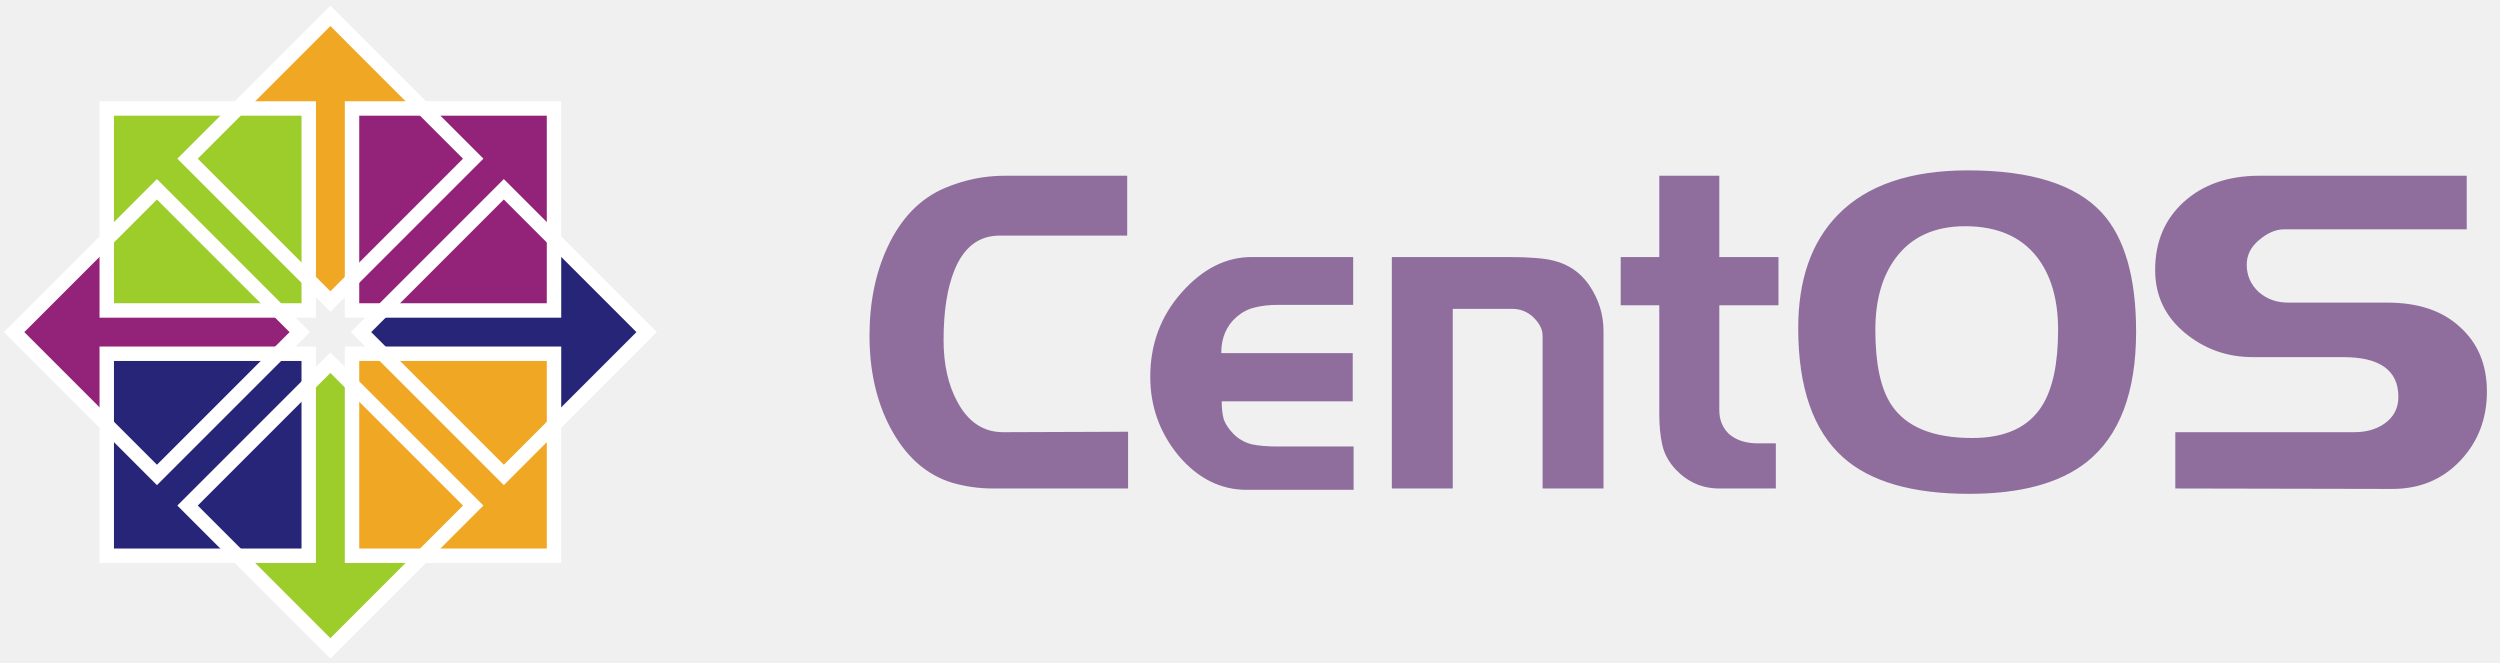
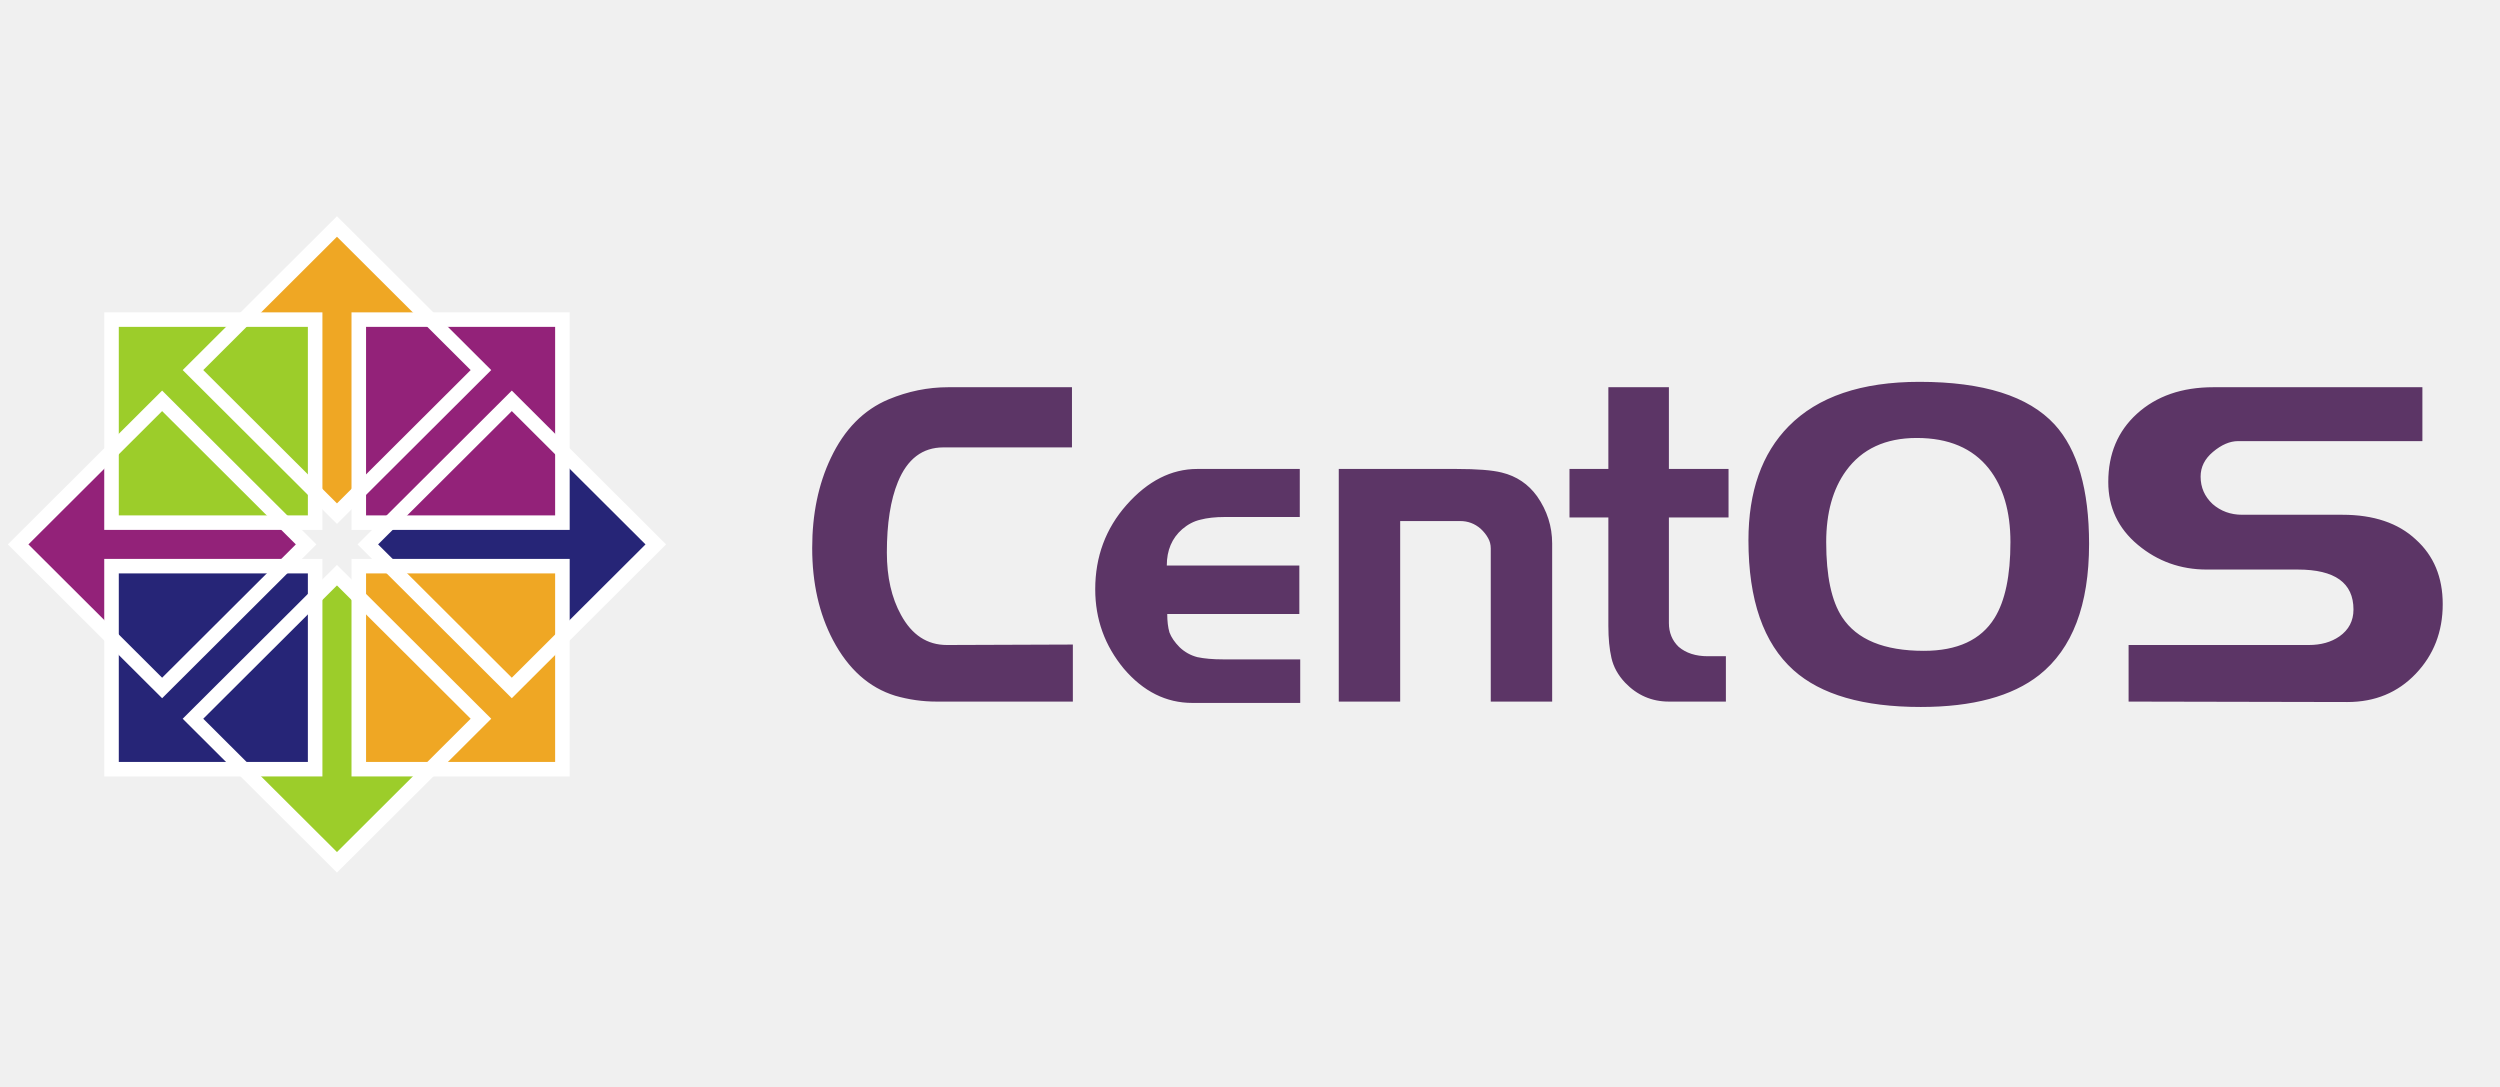
- <svg xmlns="http://www.w3.org/2000/svg" width="181.135" height="48" id="svg2897" version="1.0">
+ <svg xmlns="http://www.w3.org/2000/svg" width="407.48" height="177.165" id="svg2897" version="1.0">
  <defs id="defs2899">
    <clipPath clipPathUnits="userSpaceOnUse" id="clipPath4429">
      <g transform="matrix(0.9947658,0,0,1,1.786099,0)" id="g4431">
        <path style="fill:#efa724;fill-opacity:1;fill-rule:evenodd;stroke:none;stroke-width:30;stroke-linecap:round;stroke-linejoin:round;marker:none;marker-start:none;marker-mid:none;marker-end:none;stroke-miterlimit:4;stroke-dasharray:none;stroke-dashoffset:0;stroke-opacity:1;visibility:visible;display:inline;overflow:visible" d="M 322.541,2800.938 L 318.106,2806.667 L 313.671,2800.938 L 313.671,2757.795 L 294.732,2757.795 L 318.106,2732.258 L 341.238,2757.795 L 322.541,2757.795 L 322.541,2800.938 z" id="path4433" />
      </g>
    </clipPath>
  </defs>
-   <g id="layer1" transform="translate(919.754,-561.0411)">
-     <rect style="opacity:0;fill:#ffffff;fill-opacity:1;fill-rule:nonzero;stroke:none;stroke-width:1;stroke-linecap:round;stroke-linejoin:round;marker:none;marker-start:none;marker-mid:none;marker-end:none;stroke-miterlimit:4;stroke-dasharray:none;stroke-dashoffset:0;stroke-opacity:1;visibility:visible;display:inline;overflow:visible;enable-background:accumulate" id="CENTOSARTWORK" width="181.135" height="48" x="-919.754" y="561.041" />
-     <g id="g2867">
-       <path id="text5083" d="M -838.02,596.434 L -847.832,596.434 C -848.827,596.434 -849.811,596.293 -850.785,596.013 C -852.669,595.43 -854.161,594.092 -855.262,591.999 C -856.257,590.1 -856.755,587.888 -856.755,585.363 C -856.755,582.924 -856.31,580.766 -855.421,578.888 C -854.447,576.817 -853.061,575.403 -851.261,574.648 C -849.864,574.065 -848.435,573.774 -846.975,573.774 L -838.084,573.774 L -838.084,578.111 L -847.324,578.111 C -848.827,578.111 -849.917,578.942 -850.595,580.604 C -851.124,581.899 -851.388,583.593 -851.388,585.686 C -851.388,587.456 -851.05,588.956 -850.372,590.186 C -849.589,591.632 -848.488,592.355 -847.07,592.355 L -838.02,592.322 L -838.02,596.434 M -821.68,596.531 L -829.427,596.531 C -831.311,596.531 -832.952,595.711 -834.349,594.071 C -835.725,592.409 -836.413,590.499 -836.413,588.341 C -836.413,585.988 -835.662,583.96 -834.159,582.255 C -832.634,580.529 -830.941,579.665 -829.078,579.665 L -821.711,579.665 L -821.711,583.129 L -827.109,583.129 C -827.787,583.129 -828.369,583.194 -828.856,583.323 C -829.322,583.431 -829.755,583.658 -830.158,584.003 C -830.899,584.65 -831.269,585.524 -831.269,586.625 L -821.743,586.625 L -821.743,590.121 L -831.237,590.121 C -831.237,590.639 -831.184,591.082 -831.079,591.448 C -830.951,591.794 -830.708,592.15 -830.348,592.517 C -829.988,592.862 -829.565,593.099 -829.078,593.229 C -828.57,593.337 -827.956,593.391 -827.236,593.391 L -821.68,593.391 L -821.68,596.531 M -803.573,596.434 L -807.986,596.434 L -807.986,585.395 C -807.986,585.114 -808.05,584.866 -808.177,584.65 C -808.304,584.413 -808.484,584.186 -808.717,583.971 C -809.14,583.604 -809.627,583.42 -810.177,583.42 L -814.496,583.42 L -814.496,596.434 L -818.909,596.434 L -818.909,579.665 L -810.463,579.665 C -808.96,579.665 -807.87,579.752 -807.193,579.924 C -806.134,580.183 -805.287,580.755 -804.652,581.64 C -803.933,582.676 -803.573,583.809 -803.573,585.039 L -803.573,596.434 M -790.896,583.161 L -795.183,583.161 L -795.183,590.769 C -795.183,591.459 -794.95,592.031 -794.485,592.484 C -793.955,592.938 -793.257,593.164 -792.389,593.164 L -791.087,593.164 L -791.087,596.434 L -795.183,596.434 C -796.411,596.434 -797.459,595.98 -798.327,595.074 C -798.835,594.534 -799.163,593.941 -799.311,593.294 C -799.459,592.646 -799.533,591.88 -799.533,590.995 L -799.533,583.161 L -802.327,583.161 L -802.327,579.665 L -799.533,579.665 L -799.533,573.774 L -795.183,573.774 L -795.183,579.665 L -790.896,579.665 L -790.896,583.161 M -764.985,585.071 C -764.985,589.474 -766.181,592.625 -768.573,594.524 C -770.52,596.056 -773.357,596.822 -777.083,596.822 C -781.21,596.822 -784.259,595.937 -786.227,594.168 C -788.387,592.225 -789.466,589.107 -789.466,584.812 C -789.466,581.295 -788.503,578.554 -786.577,576.59 C -784.481,574.454 -781.348,573.385 -777.178,573.385 C -772.584,573.385 -769.346,574.41 -767.461,576.461 C -765.81,578.273 -764.985,581.144 -764.985,585.071 M -770.637,584.942 C -770.637,582.719 -771.155,580.949 -772.193,579.633 C -773.357,578.165 -775.082,577.432 -777.368,577.432 C -779.612,577.432 -781.306,578.219 -782.449,579.795 C -783.401,581.111 -783.878,582.827 -783.878,584.942 C -783.878,587.38 -783.497,589.182 -782.735,590.348 C -781.676,591.966 -779.718,592.776 -776.86,592.776 C -774.447,592.776 -772.754,591.988 -771.78,590.413 C -771.018,589.182 -770.637,587.359 -770.637,584.942 M -739.568,589.409 C -739.568,591.394 -740.214,593.067 -741.505,594.427 C -742.796,595.786 -744.437,596.466 -746.427,596.466 L -762.144,596.434 L -762.144,592.355 L -749.189,592.355 C -748.321,592.355 -747.591,592.15 -746.998,591.74 C -746.321,591.265 -745.982,590.618 -745.982,589.797 C -745.982,587.877 -747.316,586.916 -749.983,586.916 L -756.524,586.916 C -758.408,586.916 -760.059,586.323 -761.478,585.136 C -762.896,583.949 -763.605,582.438 -763.605,580.604 C -763.605,578.575 -762.917,576.935 -761.541,575.684 C -760.144,574.41 -758.313,573.774 -756.048,573.774 L -741.029,573.774 L -741.029,577.658 L -754.27,577.658 C -754.862,577.658 -755.466,577.917 -756.08,578.435 C -756.672,578.932 -756.969,579.525 -756.969,580.216 C -756.969,580.993 -756.683,581.651 -756.111,582.19 C -755.519,582.708 -754.81,582.967 -753.984,582.967 L -746.776,582.967 C -744.532,582.967 -742.775,583.561 -741.505,584.748 C -740.214,585.913 -739.568,587.467 -739.568,589.409" clip-path="none" style="font-size:72.672px;font-style:normal;font-variant:normal;font-weight:200;font-stretch:normal;text-align:start;line-height:125%;writing-mode:lr-tb;text-anchor:start;fill:#8f6e9e;fill-opacity:1;stroke:none;stroke-width:1;stroke-linecap:butt;stroke-linejoin:miter;stroke-miterlimit:4;stroke-dasharray:none;stroke-opacity:1;display:inline;font-family:Denmark;-inkscape-font-specification:Denmark Ultra-Light" />
-       <g transform="matrix(0.2950199,0,0,0.2950256,-889.0627,287.4028)" id="g3664">
-         <g transform="matrix(0,-1,1,0,-1934.52,1337.48)" id="g12802">
-           <g id="g12804" transform="translate(16.27951,-899.1672)">
-             <g transform="matrix(1.066666,0,0,1,-26.9356,-4.1328125e-5)" id="g12806">
-               <path style="fill:#932279;fill-opacity:1;fill-rule:evenodd;stroke:none;stroke-width:30;stroke-linecap:round;stroke-linejoin:round;marker:none;marker-start:none;marker-mid:none;marker-end:none;stroke-miterlimit:4;stroke-dasharray:none;stroke-dashoffset:0;stroke-opacity:1;visibility:visible;display:inline;overflow:visible" d="M 323.367,2798.161 L 317.96,2803.962 L 312.554,2798.161 L 312.554,2757.335 L 294.541,2757.335 L 317.96,2732.437 L 340.985,2757.335 L 323.367,2757.335 L 323.367,2798.161 z" id="path12808" />
-             </g>
-             <g clip-path="url(#clipPath4429)" id="g12812" transform="matrix(1.072279,0,0,1,-28.85079,-4.1328125e-5)" />
+   <g id="layer1" transform="translate(1088.49,-636.7458)">
+     <rect y="636.746" x="-1088.49" height="177.165" width="407.48" id="CENTOSARTWORK" style="fill:none;fill-opacity:0.137;stroke:none;stroke-width:1.002;stroke-linecap:round;stroke-linejoin:miter;stroke-miterlimit:4;stroke-dasharray:none;stroke-opacity:1" />
+     <path style="font-size:72.672px;font-style:normal;font-variant:normal;font-weight:200;font-stretch:normal;text-align:start;line-height:125%;writing-mode:lr-tb;text-anchor:start;fill:#5c3566;fill-opacity:1;stroke:none;stroke-width:1;stroke-linecap:butt;stroke-linejoin:miter;stroke-miterlimit:4;stroke-dasharray:none;stroke-opacity:1;display:inline;font-family:Denmark;-inkscape-font-specification:Denmark Ultra-Light" clip-path="none" d="M -913.623,751.099 L -935.874,751.099 C -938.131,751.099 -940.363,750.782 -942.571,750.147 C -946.844,748.83 -950.228,745.804 -952.725,741.07 C -954.981,736.776 -956.109,731.774 -956.109,726.065 C -956.109,720.551 -955.101,715.671 -953.085,711.425 C -950.877,706.741 -947.732,703.544 -943.651,701.836 C -940.483,700.519 -937.242,699.86 -933.93,699.86 L -913.767,699.86 L -913.767,709.668 L -934.722,709.668 C -938.131,709.668 -940.603,711.547 -942.139,715.305 C -943.339,718.233 -943.939,722.063 -943.939,726.797 C -943.939,730.798 -943.171,734.19 -941.635,736.971 C -939.859,740.241 -937.362,741.876 -934.146,741.876 L -913.623,741.802 L -913.623,751.099 M -876.564,751.318 L -894.135,751.318 C -898.408,751.318 -902.128,749.464 -905.297,745.755 C -908.417,741.998 -909.977,737.679 -909.977,732.799 C -909.977,727.48 -908.273,722.893 -904.865,719.038 C -901.408,715.134 -897.567,713.182 -893.343,713.182 L -876.636,713.182 L -876.636,721.014 L -888.878,721.014 C -890.414,721.014 -891.735,721.161 -892.839,721.453 C -893.895,721.697 -894.879,722.21 -895.791,722.991 C -897.471,724.455 -898.312,726.431 -898.312,728.92 L -876.708,728.92 L -876.708,736.825 L -898.239,736.825 C -898.24,737.996 -898.119,738.997 -897.879,739.826 C -897.591,740.607 -897.039,741.412 -896.223,742.242 C -895.407,743.022 -894.447,743.559 -893.343,743.852 C -892.191,744.096 -890.798,744.218 -889.166,744.218 L -876.564,744.218 L -876.564,751.318 M -835.5,751.099 L -845.509,751.099 L -845.509,726.138 C -845.51,725.504 -845.654,724.942 -845.942,724.454 C -846.23,723.918 -846.638,723.405 -847.166,722.917 C -848.126,722.088 -849.23,721.673 -850.478,721.673 L -860.272,721.673 L -860.272,751.099 L -870.281,751.099 L -870.281,713.182 L -851.126,713.182 C -847.718,713.182 -845.245,713.377 -843.709,713.768 C -841.309,714.353 -839.389,715.646 -837.948,717.647 C -836.316,719.989 -835.5,722.551 -835.5,725.333 L -835.5,751.099 M -806.752,721.087 L -816.473,721.087 L -816.473,738.289 C -816.473,739.851 -815.945,741.144 -814.889,742.168 C -813.689,743.193 -812.105,743.706 -810.136,743.706 L -807.184,743.706 L -807.184,751.099 L -816.473,751.099 C -819.258,751.099 -821.634,750.074 -823.602,748.024 C -824.755,746.804 -825.499,745.462 -825.835,743.998 C -826.171,742.534 -826.339,740.802 -826.339,738.801 L -826.339,721.087 L -832.676,721.087 L -832.676,713.182 L -826.339,713.182 L -826.339,699.86 L -816.473,699.86 L -816.473,713.182 L -806.752,713.182 L -806.752,721.087 M -747.987,725.406 C -747.988,735.361 -750.7,742.486 -756.125,746.78 C -760.541,750.245 -766.974,751.977 -775.424,751.977 C -784.785,751.977 -791.698,749.976 -796.163,745.975 C -801.06,741.583 -803.508,734.531 -803.508,724.82 C -803.508,716.866 -801.324,710.669 -796.955,706.228 C -792.202,701.397 -785.097,698.982 -775.64,698.982 C -765.222,698.982 -757.877,701.3 -753.604,705.935 C -749.86,710.034 -747.988,716.525 -747.987,725.406 M -760.805,725.113 C -760.805,720.087 -761.982,716.086 -764.334,713.109 C -766.974,709.79 -770.887,708.131 -776.072,708.131 C -781.161,708.131 -785.001,709.912 -787.593,713.475 C -789.754,716.452 -790.834,720.331 -790.834,725.113 C -790.834,730.628 -789.97,734.702 -788.242,737.337 C -785.841,740.997 -781.401,742.827 -774.92,742.827 C -769.447,742.827 -765.606,741.046 -763.398,737.484 C -761.67,734.702 -760.805,730.579 -760.805,725.113 M -690.346,735.215 C -690.346,739.704 -691.81,743.486 -694.739,746.56 C -697.667,749.635 -701.388,751.172 -705.9,751.172 L -741.546,751.099 L -741.546,741.876 L -712.165,741.876 C -710.197,741.876 -708.541,741.412 -707.197,740.485 C -705.66,739.411 -704.892,737.947 -704.892,736.093 C -704.892,731.75 -707.917,729.578 -713.966,729.578 L -728.8,729.578 C -733.073,729.578 -736.817,728.236 -740.034,725.552 C -743.25,722.869 -744.858,719.453 -744.858,715.305 C -744.858,710.718 -743.298,707.009 -740.178,704.179 C -737.009,701.3 -732.857,699.86 -727.72,699.86 L -693.659,699.86 L -693.659,708.644 L -723.687,708.644 C -725.031,708.644 -726.4,709.229 -727.792,710.4 C -729.136,711.523 -729.808,712.865 -729.808,714.426 C -729.808,716.183 -729.16,717.671 -727.864,718.891 C -726.52,720.063 -724.911,720.648 -723.039,720.648 L -706.693,720.648 C -701.604,720.648 -697.619,721.99 -694.739,724.674 C -691.81,727.309 -690.346,730.823 -690.346,735.215" id="text5083" />
+     <g id="g3664" transform="matrix(0.6690662,0,0,0.6671141,-1018.25,52.31587)">
+       <g id="g12802" transform="matrix(0,-1,1,0,-1934.52,1337.48)">
+         <g transform="translate(16.27951,-899.1672)" id="g12804">
+           <g id="g12806" transform="matrix(1.066666,0,0,1,-26.9356,-4.1328125e-5)">
+             <path id="path12808" d="M 323.367,2798.161 L 317.96,2803.962 L 312.554,2798.161 L 312.554,2757.335 L 294.541,2757.335 L 317.96,2732.437 L 340.985,2757.335 L 323.367,2757.335 L 323.367,2798.161 z" style="fill:#932279;fill-opacity:1;fill-rule:evenodd;stroke:none;stroke-width:30;stroke-linecap:round;stroke-linejoin:round;marker:none;marker-start:none;marker-mid:none;marker-end:none;stroke-miterlimit:4;stroke-dasharray:none;stroke-dashoffset:0;stroke-opacity:1;visibility:visible;display:inline;overflow:visible" />
          </g>
+           <g transform="matrix(1.072279,0,0,1,-28.85079,-4.1328125e-5)" id="g12812" clip-path="url(#clipPath4429)" />
        </g>
-         <g id="g12768" transform="translate(-351.3067,-902.5582)">
-           <g transform="translate(16.27951,-899.1672)" id="g12770">
-             <g id="g12772" transform="matrix(1.066666,0,0,1,-26.9356,-4.1328125e-5)">
-               <path id="path12774" d="M 323.367,2798.161 L 317.96,2803.962 L 312.554,2798.161 L 312.554,2757.335 L 294.541,2757.335 L 317.96,2732.437 L 340.985,2757.335 L 323.367,2757.335 L 323.367,2798.161 z" style="fill:#efa724;fill-opacity:1;fill-rule:evenodd;stroke:none;stroke-width:30;stroke-linecap:round;stroke-linejoin:round;marker:none;marker-start:none;marker-mid:none;marker-end:none;stroke-miterlimit:4;stroke-dasharray:none;stroke-dashoffset:0;stroke-opacity:1;visibility:visible;display:inline;overflow:visible" />
-             </g>
-             <g transform="matrix(1.072279,0,0,1,-28.85079,-4.1328125e-5)" id="g12778" clip-path="url(#clipPath4429)" />
+       </g>
+       <g transform="translate(-351.3067,-902.5582)" id="g12768">
+         <g id="g12770" transform="translate(16.27951,-899.1672)">
+           <g transform="matrix(1.066666,0,0,1,-26.9356,-4.1328125e-5)" id="g12772">
+             <path style="fill:#efa724;fill-opacity:1;fill-rule:evenodd;stroke:none;stroke-width:30;stroke-linecap:round;stroke-linejoin:round;marker:none;marker-start:none;marker-mid:none;marker-end:none;stroke-miterlimit:4;stroke-dasharray:none;stroke-dashoffset:0;stroke-opacity:1;visibility:visible;display:inline;overflow:visible" d="M 323.367,2798.161 L 317.96,2803.962 L 312.554,2798.161 L 312.554,2757.335 L 294.541,2757.335 L 317.96,2732.437 L 340.985,2757.335 L 323.367,2757.335 L 323.367,2798.161 z" id="path12774" />
          </g>
+           <g clip-path="url(#clipPath4429)" id="g12778" transform="matrix(1.072279,0,0,1,-28.85079,-4.1328125e-5)" />
        </g>
-         <g transform="matrix(0,1,-1,0,2787.899,696.9345)" id="g12780">
-           <g id="g12782" transform="matrix(1.066666,0,0,1,-26.9356,-4.1328125e-5)">
-             <path id="path12784" d="M 323.367,2798.161 L 317.96,2803.962 L 312.554,2798.161 L 312.554,2757.335 L 294.541,2757.335 L 317.96,2732.437 L 340.985,2757.335 L 323.367,2757.335 L 323.367,2798.161 z" style="fill:#262577;fill-opacity:1;fill-rule:evenodd;stroke:none;stroke-width:30;stroke-linecap:round;stroke-linejoin:round;marker:none;marker-start:none;marker-mid:none;marker-end:none;stroke-miterlimit:4;stroke-dasharray:none;stroke-dashoffset:0;stroke-opacity:1;visibility:visible;display:inline;overflow:visible" />
+       </g>
+       <g id="g12780" transform="matrix(0,1,-1,0,2787.899,696.9345)">
+         <g transform="matrix(1.066666,0,0,1,-26.9356,-4.1328125e-5)" id="g12782">
+           <path style="fill:#262577;fill-opacity:1;fill-rule:evenodd;stroke:none;stroke-width:30;stroke-linecap:round;stroke-linejoin:round;marker:none;marker-start:none;marker-mid:none;marker-end:none;stroke-miterlimit:4;stroke-dasharray:none;stroke-dashoffset:0;stroke-opacity:1;visibility:visible;display:inline;overflow:visible" d="M 323.367,2798.161 L 317.96,2803.962 L 312.554,2798.161 L 312.554,2757.335 L 294.541,2757.335 L 317.96,2732.437 L 340.985,2757.335 L 323.367,2757.335 L 323.367,2798.161 z" id="path12784" />
+         </g>
+         <g clip-path="url(#clipPath4429)" id="g12788" transform="matrix(1.072279,0,0,1,-28.85079,-4.1328125e-5)" />
+       </g>
+       <g transform="matrix(-1,0,0,-1,305.5186,2920.694)" id="g12790">
+         <g id="g12792" transform="translate(16.27951,-899.1672)">
+           <g transform="matrix(1.066666,0,0,1,-26.9356,-4.1328125e-5)" id="g12794">
+             <path style="fill:#9ccd2a;fill-opacity:1;fill-rule:evenodd;stroke:none;stroke-width:30;stroke-linecap:round;stroke-linejoin:round;marker:none;marker-start:none;marker-mid:none;marker-end:none;stroke-miterlimit:4;stroke-dasharray:none;stroke-dashoffset:0;stroke-opacity:1;visibility:visible;display:inline;overflow:visible" d="M 323.367,2798.161 L 317.96,2803.962 L 312.554,2798.161 L 312.554,2757.335 L 294.541,2757.335 L 317.96,2732.437 L 340.985,2757.335 L 323.367,2757.335 L 323.367,2798.161 z" id="path12796" />
          </g>
-           <g transform="matrix(1.072279,0,0,1,-28.85079,-4.1328125e-5)" id="g12788" clip-path="url(#clipPath4429)" />
+           <g clip-path="url(#clipPath4429)" id="g12800" transform="matrix(1.072279,0,0,1,-28.85079,-4.1328125e-5)" />
        </g>
-         <g id="g12790" transform="matrix(-1,0,0,-1,305.5186,2920.694)">
-           <g transform="translate(16.27951,-899.1672)" id="g12792">
-             <g id="g12794" transform="matrix(1.066666,0,0,1,-26.9356,-4.1328125e-5)">
-               <path id="path12796" d="M 323.367,2798.161 L 317.96,2803.962 L 312.554,2798.161 L 312.554,2757.335 L 294.541,2757.335 L 317.96,2732.437 L 340.985,2757.335 L 323.367,2757.335 L 323.367,2798.161 z" style="fill:#9ccd2a;fill-opacity:1;fill-rule:evenodd;stroke:none;stroke-width:30;stroke-linecap:round;stroke-linejoin:round;marker:none;marker-start:none;marker-mid:none;marker-end:none;stroke-miterlimit:4;stroke-dasharray:none;stroke-dashoffset:0;stroke-opacity:1;visibility:visible;display:inline;overflow:visible" />
-             </g>
-             <g transform="matrix(1.072279,0,0,1,-28.85079,-4.1328125e-5)" id="g12800" clip-path="url(#clipPath4429)" />
-           </g>
-         </g>
-         <g id="g12742" transform="translate(-749.7998,-1331.643)">
-           <rect y="2285.789" x="671.984" height="49.606" width="49.606" id="rect12744" style="fill:#9ccd2a;fill-opacity:1;stroke:#ffffff;stroke-width:3.543;stroke-linecap:butt;stroke-linejoin:miter;stroke-miterlimit:4;stroke-dasharray:none;stroke-dashoffset:0;stroke-opacity:1" />
-           <rect style="fill:#932279;fill-opacity:1;stroke:#ffffff;stroke-width:3.543;stroke-linecap:butt;stroke-linejoin:miter;stroke-miterlimit:4;stroke-dasharray:none;stroke-dashoffset:0;stroke-opacity:1" id="rect12746" width="49.606" height="49.606" x="732.221" y="2285.789" />
-           <rect y="2346.026" x="732.221" height="49.606" width="49.606" id="rect12748" style="fill:#efa724;fill-opacity:1;stroke:#ffffff;stroke-width:3.543;stroke-linecap:butt;stroke-linejoin:miter;stroke-miterlimit:4;stroke-dasharray:none;stroke-dashoffset:0;stroke-opacity:1" />
-           <rect style="fill:#262577;fill-opacity:1;stroke:#ffffff;stroke-width:3.543;stroke-linecap:butt;stroke-linejoin:miter;stroke-miterlimit:4;stroke-dasharray:none;stroke-dashoffset:0;stroke-opacity:1" id="rect12750" width="49.606" height="49.606" x="671.984" y="2346.026" />
-         </g>
-         <rect transform="matrix(0.7071068,-0.7071068,0.7071068,0.7071068,0,0)" style="fill:none;fill-opacity:1;stroke:#ffffff;stroke-width:3.543;stroke-linecap:butt;stroke-linejoin:miter;stroke-miterlimit:4;stroke-dasharray:none;stroke-dashoffset:0;stroke-opacity:1" id="rect12760" width="49.606" height="49.606" x="-784.629" y="642.409" />
-         <rect transform="matrix(0.7071068,-0.7071068,0.7071068,0.7071068,0,0)" y="642.409" x="-724.392" height="49.606" width="49.606" id="rect12762" style="fill:none;fill-opacity:1;stroke:#ffffff;stroke-width:3.543;stroke-linecap:butt;stroke-linejoin:miter;stroke-miterlimit:4;stroke-dasharray:none;stroke-dashoffset:0;stroke-opacity:1" />
-         <rect transform="matrix(0.7071068,-0.7071068,0.7071068,0.7071068,0,0)" style="fill:none;fill-opacity:1;stroke:#ffffff;stroke-width:3.543;stroke-linecap:butt;stroke-linejoin:miter;stroke-miterlimit:4;stroke-dasharray:none;stroke-dashoffset:0;stroke-opacity:1" id="rect12764" width="49.606" height="49.606" x="-724.392" y="702.645" />
-         <rect transform="matrix(0.7071068,-0.7071068,0.7071068,0.7071068,0,0)" y="702.645" x="-784.629" height="49.606" width="49.606" id="rect12766" style="fill:none;fill-opacity:1;stroke:#ffffff;stroke-width:3.543;stroke-linecap:butt;stroke-linejoin:miter;stroke-miterlimit:4;stroke-dasharray:none;stroke-dashoffset:0;stroke-opacity:1" />
      </g>
+       <g transform="translate(-749.7998,-1331.643)" id="g12742">
+         <rect style="fill:#9ccd2a;fill-opacity:1;stroke:#ffffff;stroke-width:3.543;stroke-linecap:butt;stroke-linejoin:miter;stroke-miterlimit:4;stroke-dasharray:none;stroke-dashoffset:0;stroke-opacity:1" id="rect12744" width="49.606" height="49.606" x="671.984" y="2285.789" />
+         <rect y="2285.789" x="732.221" height="49.606" width="49.606" id="rect12746" style="fill:#932279;fill-opacity:1;stroke:#ffffff;stroke-width:3.543;stroke-linecap:butt;stroke-linejoin:miter;stroke-miterlimit:4;stroke-dasharray:none;stroke-dashoffset:0;stroke-opacity:1" />
+         <rect style="fill:#efa724;fill-opacity:1;stroke:#ffffff;stroke-width:3.543;stroke-linecap:butt;stroke-linejoin:miter;stroke-miterlimit:4;stroke-dasharray:none;stroke-dashoffset:0;stroke-opacity:1" id="rect12748" width="49.606" height="49.606" x="732.221" y="2346.026" />
+         <rect y="2346.026" x="671.984" height="49.606" width="49.606" id="rect12750" style="fill:#262577;fill-opacity:1;stroke:#ffffff;stroke-width:3.543;stroke-linecap:butt;stroke-linejoin:miter;stroke-miterlimit:4;stroke-dasharray:none;stroke-dashoffset:0;stroke-opacity:1" />
+       </g>
+       <rect y="642.409" x="-784.629" height="49.606" width="49.606" id="rect12760" style="fill:none;fill-opacity:1;stroke:#ffffff;stroke-width:3.543;stroke-linecap:butt;stroke-linejoin:miter;stroke-miterlimit:4;stroke-dasharray:none;stroke-dashoffset:0;stroke-opacity:1" transform="matrix(0.7071068,-0.7071068,0.7071068,0.7071068,0,0)" />
+       <rect style="fill:none;fill-opacity:1;stroke:#ffffff;stroke-width:3.543;stroke-linecap:butt;stroke-linejoin:miter;stroke-miterlimit:4;stroke-dasharray:none;stroke-dashoffset:0;stroke-opacity:1" id="rect12762" width="49.606" height="49.606" x="-724.392" y="642.409" transform="matrix(0.7071068,-0.7071068,0.7071068,0.7071068,0,0)" />
+       <rect y="702.645" x="-724.392" height="49.606" width="49.606" id="rect12764" style="fill:none;fill-opacity:1;stroke:#ffffff;stroke-width:3.543;stroke-linecap:butt;stroke-linejoin:miter;stroke-miterlimit:4;stroke-dasharray:none;stroke-dashoffset:0;stroke-opacity:1" transform="matrix(0.7071068,-0.7071068,0.7071068,0.7071068,0,0)" />
+       <rect style="fill:none;fill-opacity:1;stroke:#ffffff;stroke-width:3.543;stroke-linecap:butt;stroke-linejoin:miter;stroke-miterlimit:4;stroke-dasharray:none;stroke-dashoffset:0;stroke-opacity:1" id="rect12766" width="49.606" height="49.606" x="-784.629" y="702.645" transform="matrix(0.7071068,-0.7071068,0.7071068,0.7071068,0,0)" />
    </g>
  </g>
</svg>
